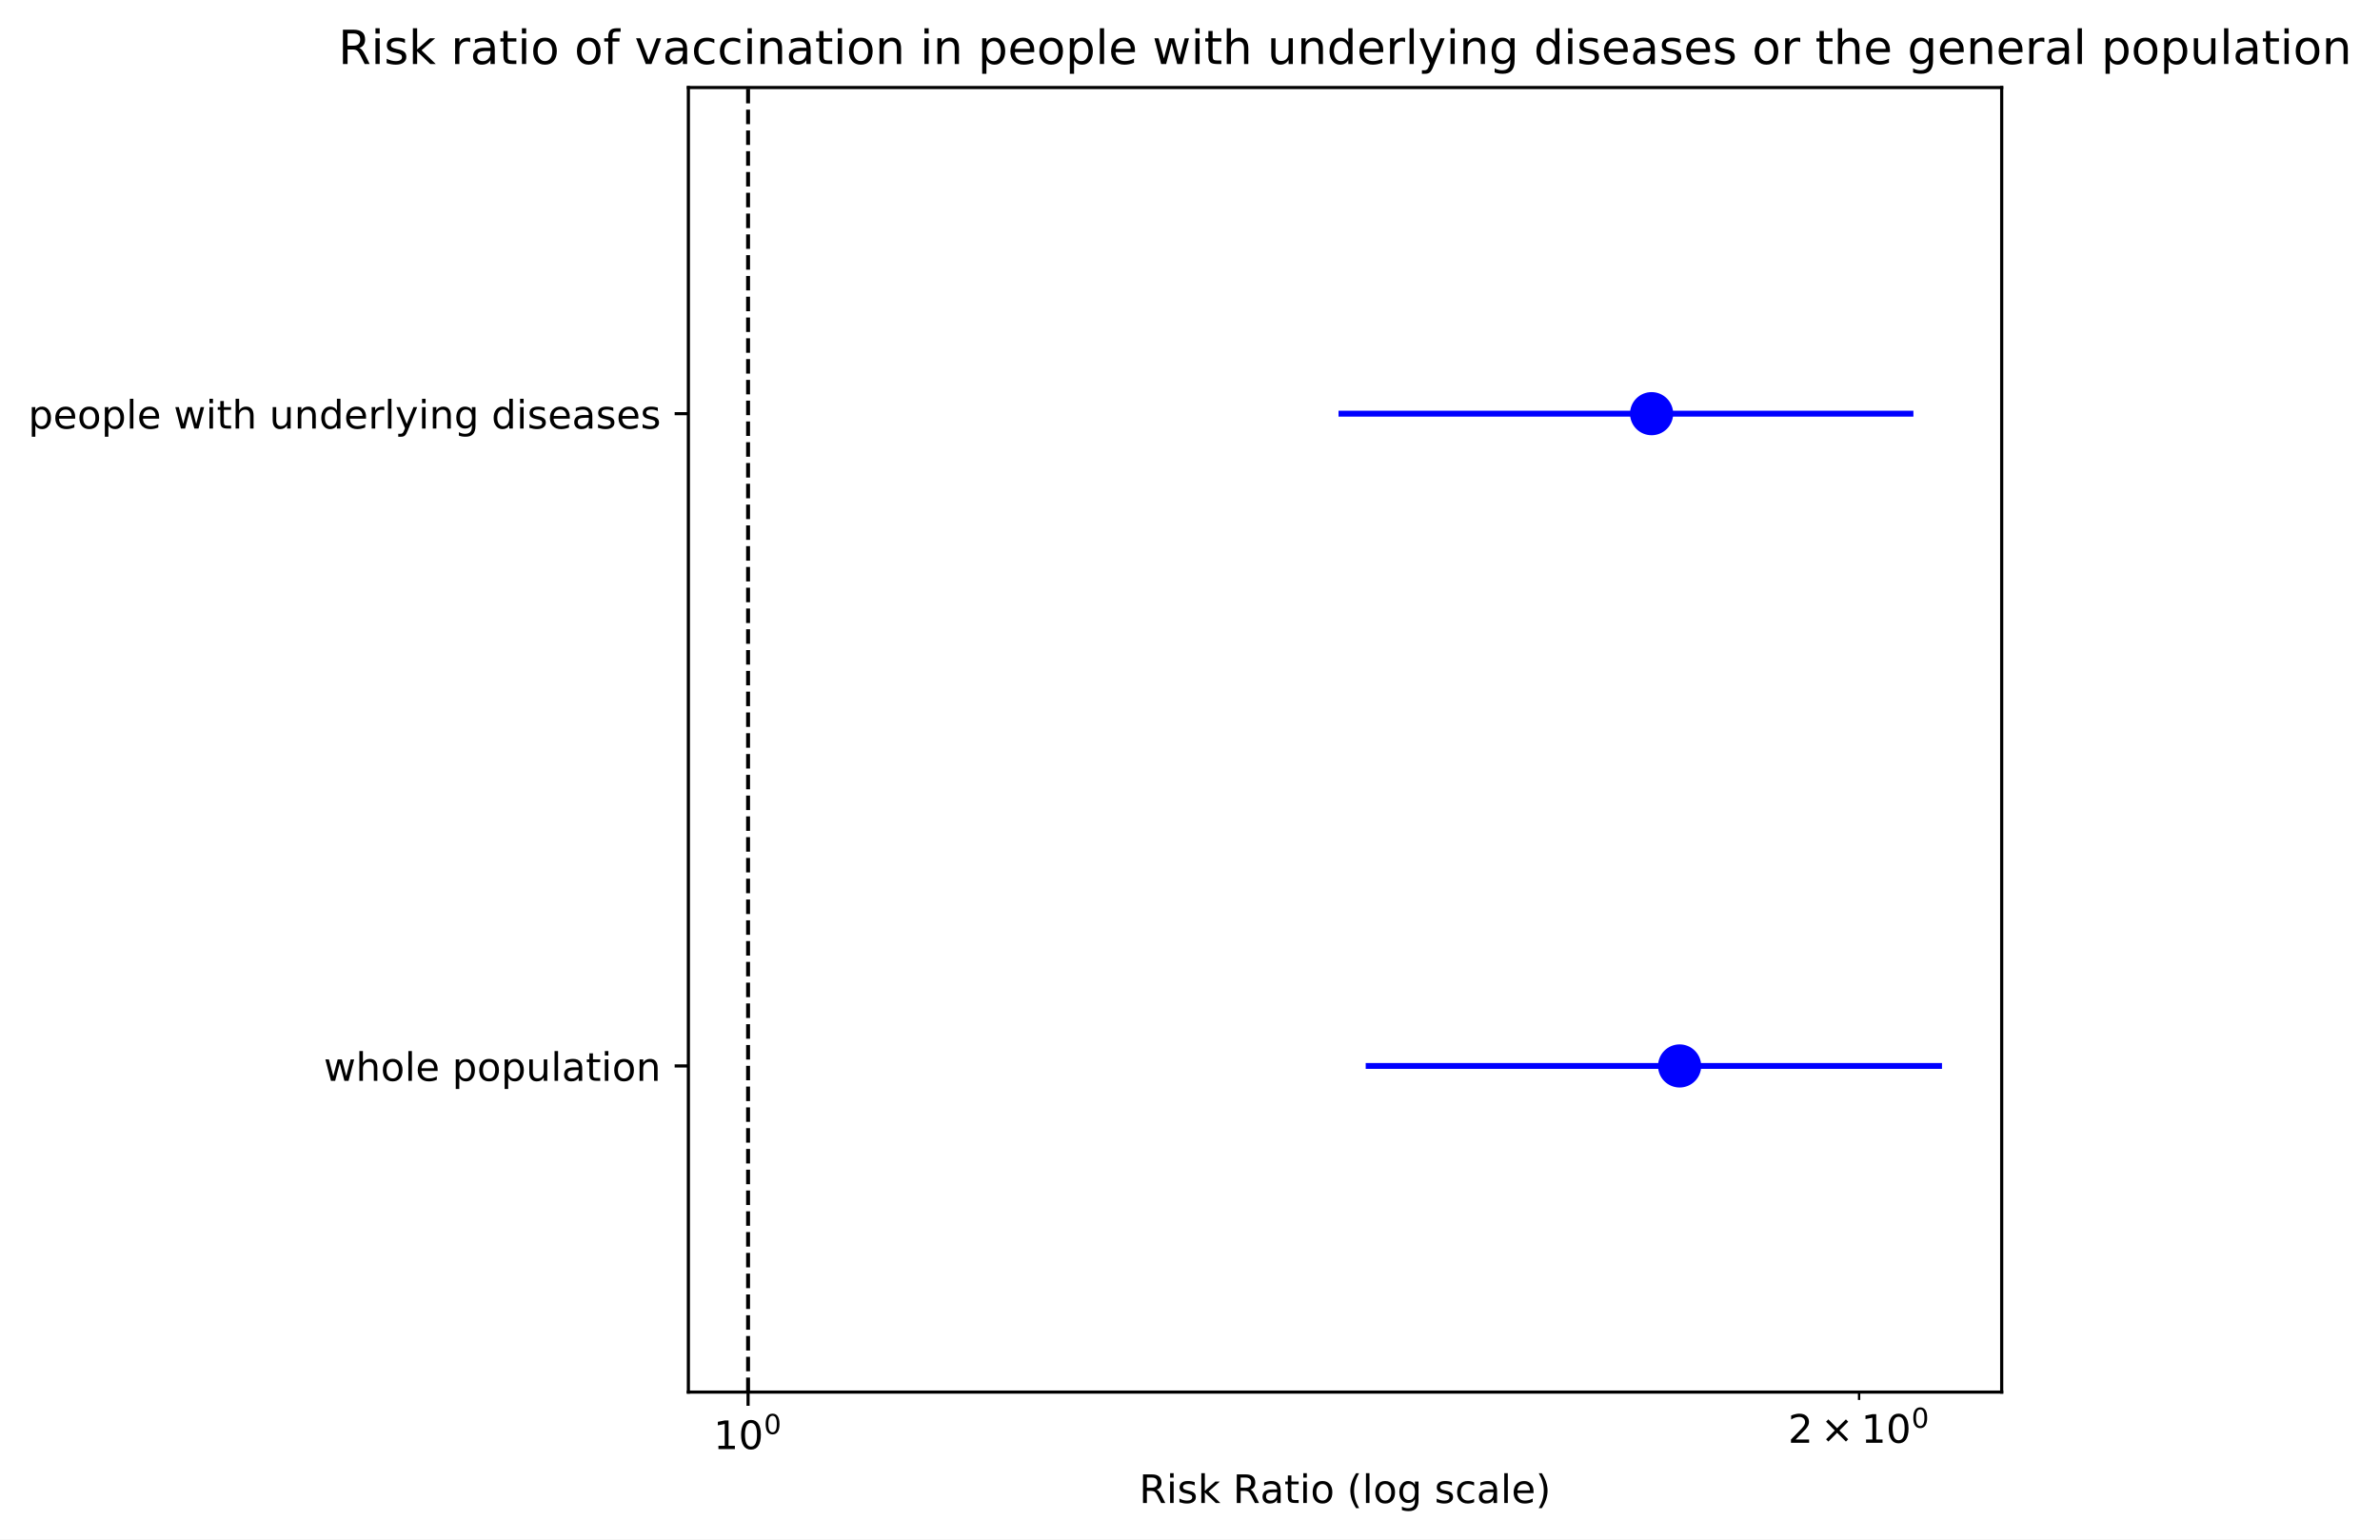
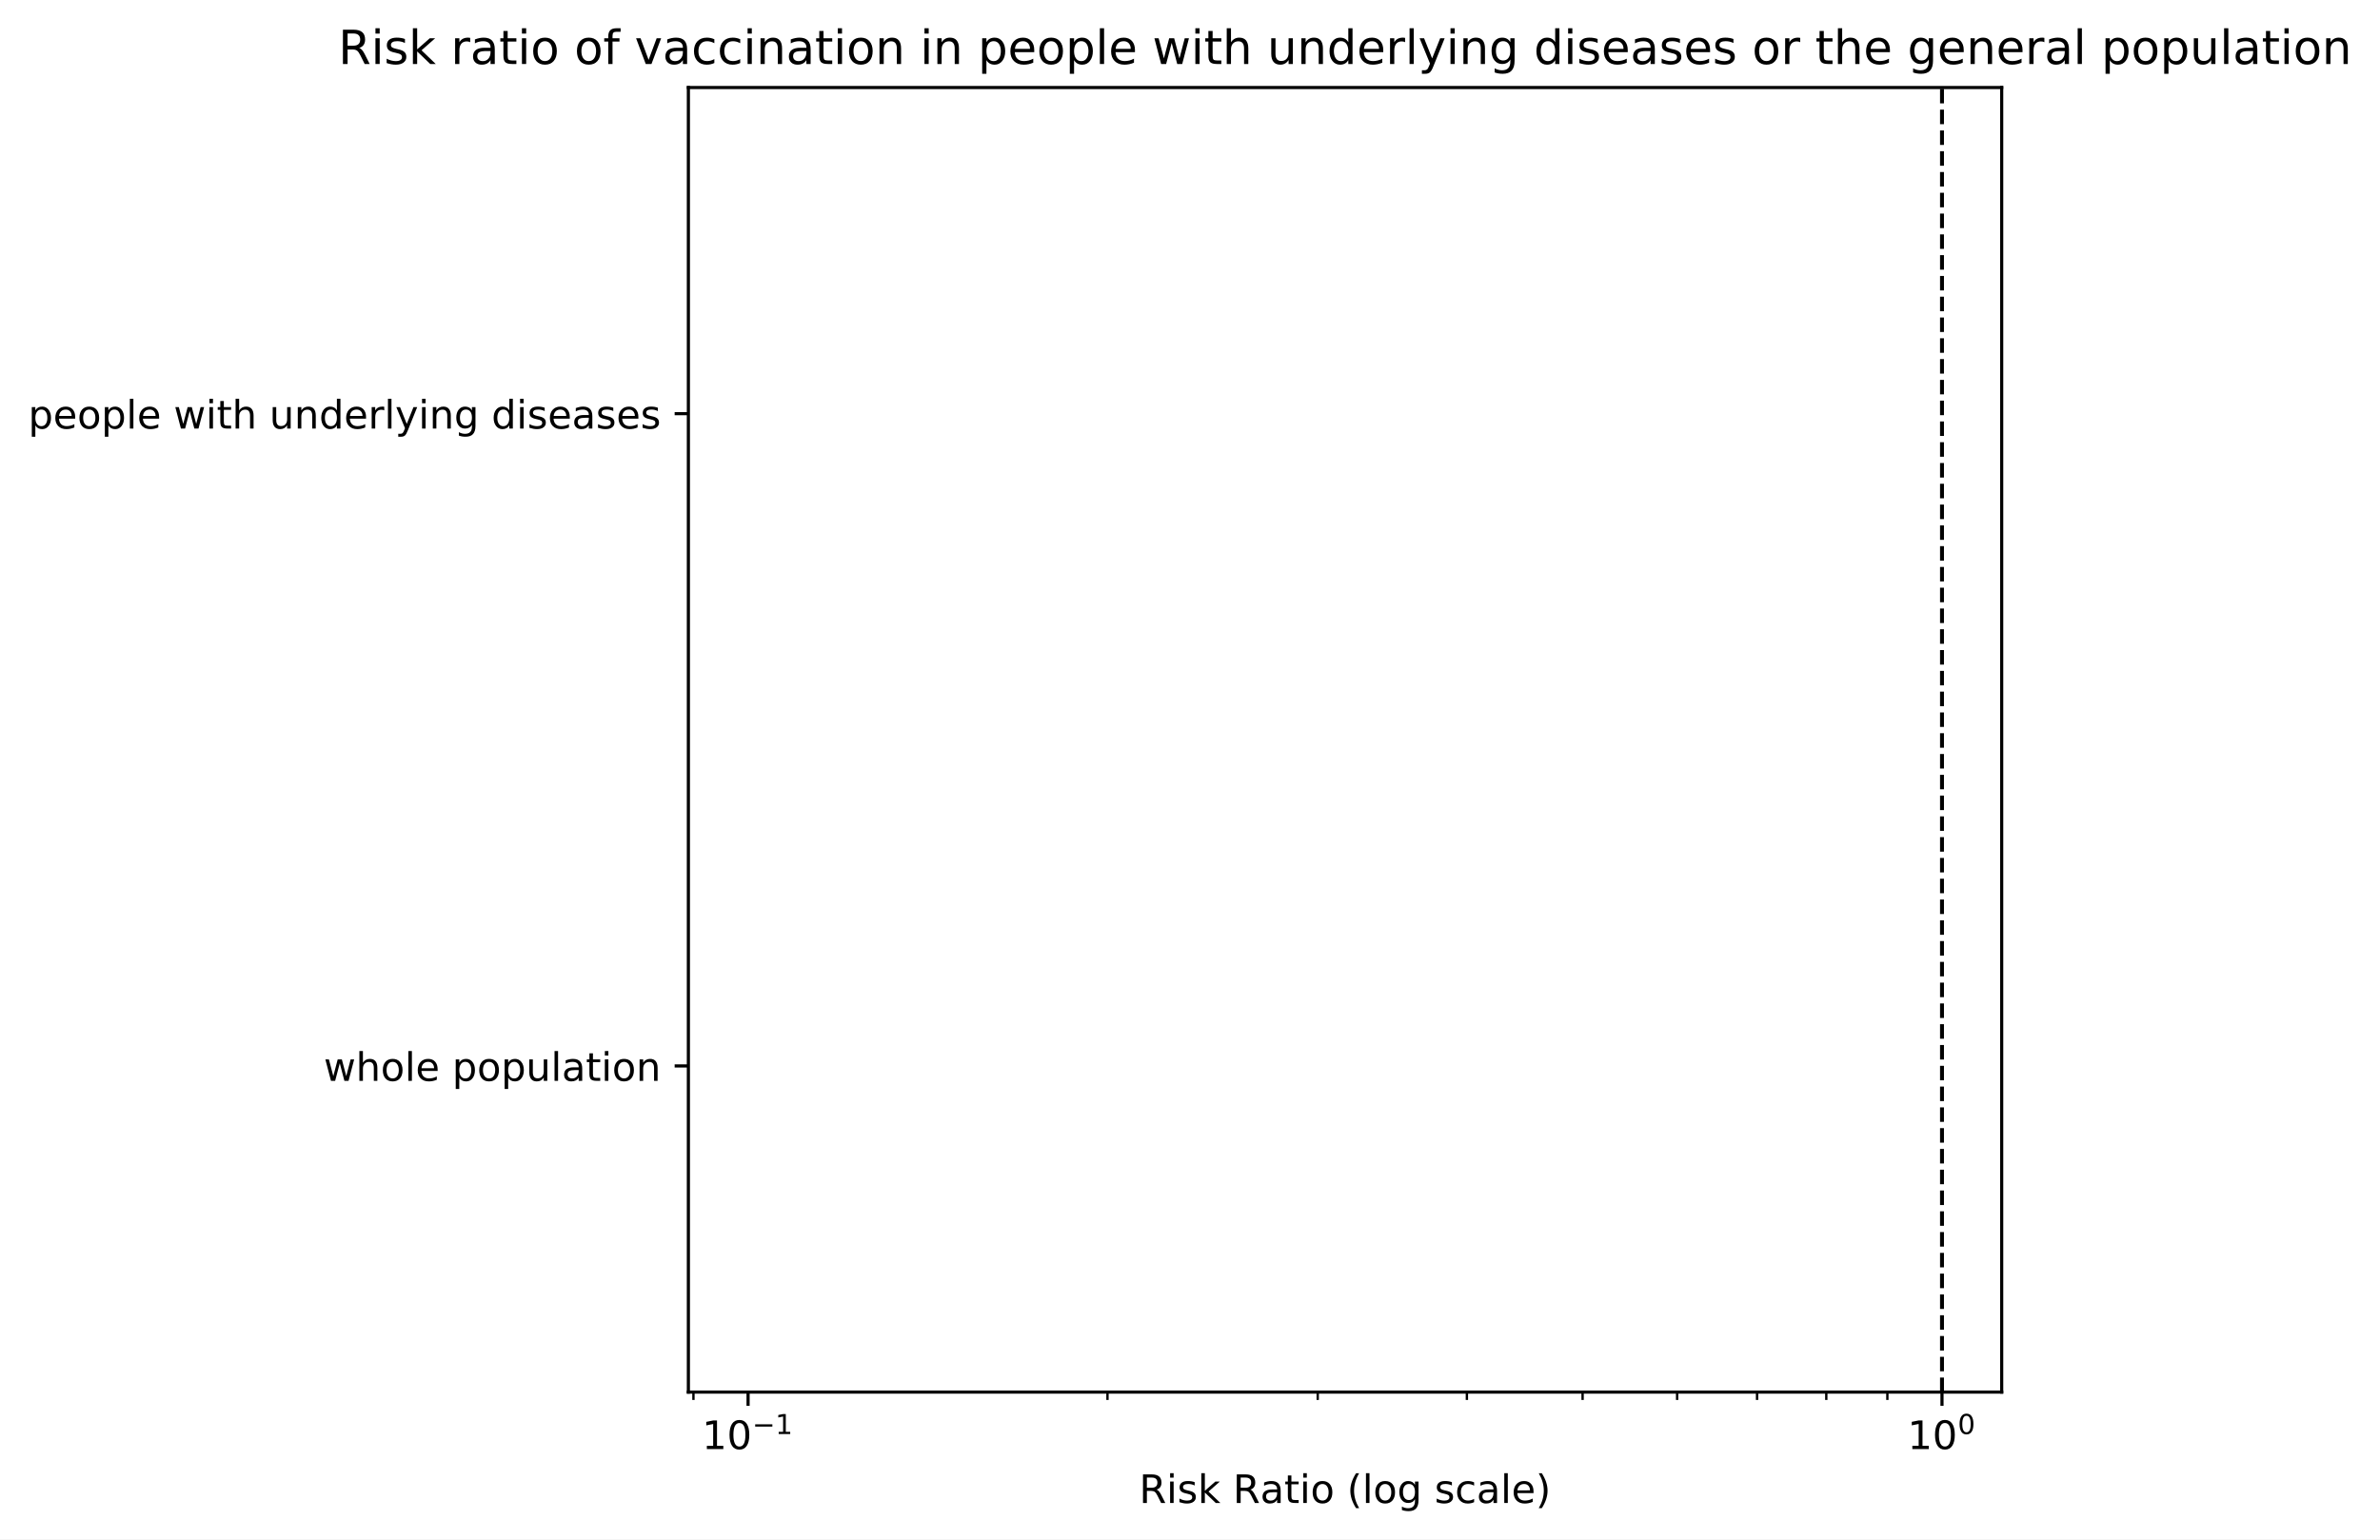
<svg xmlns="http://www.w3.org/2000/svg" xmlns:xlink="http://www.w3.org/1999/xlink" height="392.514pt" version="1.1" viewBox="0 0 606.726 392.514" width="606.726pt">
  <defs>
    <style type="text/css">
*{stroke-linecap:butt;stroke-linejoin:round;}
  </style>
  </defs>
  <g id="figure_1">
    <g id="patch_1">
      <path d="M 0 392.514  L 606.726 392.514  L 606.726 0  L 0 0  z " style="fill:#ffffff;" />
    </g>
    <g id="axes_1">
      <g id="patch_2">
        <path d="M 175.486 354.958  L 510.286 354.958  L 510.286 22.318  L 175.486 22.318  z " style="fill:#ffffff;" />
      </g>
      <g id="matplotlib.axis_1">
        <g id="xtick_1">
          <g id="line2d_1">
            <defs>
-               <path d="M 0 0  L 0 3.5  " id="m16ca000a79" style="stroke:#000000;stroke-width:0.8;" />
-             </defs>
-             <g>
-               <use style="stroke:#000000;stroke-width:0.8;" x="190.704" xlink:href="#m16ca000a79" y="354.958" />
+               <path d="M 0 0  L 0 3.5  " id="m6c1271a975" style="stroke:#000000;stroke-width:0.8;" />
+             </defs>
+             <g>
+               <use style="stroke:#000000;stroke-width:0.8;" x="190.704" xlink:href="#m6c1271a975" y="354.958" />
            </g>
          </g>
          <g id="text_1">
            <defs>
              <path d="M 12.406 8.297  L 28.516 8.297  L 28.516 63.922  L 10.984 60.406  L 10.984 69.391  L 28.422 72.906  L 38.281 72.906  L 38.281 8.297  L 54.391 8.297  L 54.391 0  L 12.406 0  z " id="DejaVuSans-49" />
              <path d="M 31.781 66.406  Q 24.172 66.406 20.328 58.906  Q 16.5 51.422 16.5 36.375  Q 16.5 21.391 20.328 13.891  Q 24.172 6.391 31.781 6.391  Q 39.453 6.391 43.281 13.891  Q 47.125 21.391 47.125 36.375  Q 47.125 51.422 43.281 58.906  Q 39.453 66.406 31.781 66.406  z M 31.781 74.219  Q 44.047 74.219 50.516 64.516  Q 56.984 54.828 56.984 36.375  Q 56.984 17.969 50.516 8.266  Q 44.047 -1.422 31.781 -1.422  Q 19.531 -1.422 13.062 8.266  Q 6.594 17.969 6.594 36.375  Q 6.594 54.828 13.062 64.516  Q 19.531 74.219 31.781 74.219  z " id="DejaVuSans-48" />
-             </defs>
-             <g transform="translate(181.9041 369.5566)scale(0.1 -0.1)">
+               <path d="M 10.594 35.5  L 73.188 35.5  L 73.188 27.203  L 10.594 27.203  z " id="DejaVuSans-8722" />
+             </defs>
+             <g transform="translate(178.9541 369.5566)scale(0.1 -0.1)">
+               <use transform="translate(0 0.684375)" xlink:href="#DejaVuSans-49" />
+               <use transform="translate(63.62305 0.684375)" xlink:href="#DejaVuSans-48" />
+               <use transform="translate(128.2031 38.96563)scale(0.7)" xlink:href="#DejaVuSans-8722" />
+               <use transform="translate(186.8555 38.96563)scale(0.7)" xlink:href="#DejaVuSans-49" />
+             </g>
+           </g>
+         </g>
+         <g id="xtick_2">
+           <g id="line2d_2">
+             <g>
+               <use style="stroke:#000000;stroke-width:0.8;" x="495.068" xlink:href="#m6c1271a975" y="354.958" />
+             </g>
+           </g>
+           <g id="text_2">
+             <g transform="translate(486.2678 369.5566)scale(0.1 -0.1)">
              <use transform="translate(0 0.765625)" xlink:href="#DejaVuSans-49" />
              <use transform="translate(63.62305 0.765625)" xlink:href="#DejaVuSans-48" />
              <use transform="translate(128.2031 39.04688)scale(0.7)" xlink:href="#DejaVuSans-48" />
            </g>
          </g>
        </g>
-         <g id="xtick_2">
-           <g id="line2d_2">
-             <defs>
-               <path d="M 0 0  L 0 2  " id="m74581c896c" style="stroke:#000000;stroke-width:0.6;" />
-             </defs>
-             <g>
-               <use style="stroke:#000000;stroke-width:0.6;" x="473.932" xlink:href="#m74581c896c" y="354.958" />
-             </g>
-           </g>
-           <g id="text_2">
-             <defs>
-               <path d="M 19.188 8.297  L 53.609 8.297  L 53.609 0  L 7.328 0  L 7.328 8.297  Q 12.938 14.109 22.625 23.891  Q 32.328 33.688 34.812 36.531  Q 39.547 41.844 41.422 45.531  Q 43.312 49.219 43.312 52.781  Q 43.312 58.594 39.234 62.25  Q 35.156 65.922 28.609 65.922  Q 23.969 65.922 18.812 64.312  Q 13.672 62.703 7.812 59.422  L 7.812 69.391  Q 13.766 71.781 18.938 73  Q 24.125 74.219 28.422 74.219  Q 39.75 74.219 46.484 68.547  Q 53.219 62.891 53.219 53.422  Q 53.219 48.922 51.531 44.891  Q 49.859 40.875 45.406 35.406  Q 44.188 33.984 37.641 27.219  Q 31.109 20.453 19.188 8.297  z " id="DejaVuSans-50" />
-               <path d="M 70.125 53.719  L 47.797 31.297  L 70.125 8.984  L 64.312 3.078  L 41.891 25.484  L 19.484 3.078  L 13.719 8.984  L 35.984 31.297  L 13.719 53.719  L 19.484 59.625  L 41.891 37.203  L 64.312 59.625  z " id="DejaVuSans-215" />
-             </defs>
-             <g transform="translate(455.8322 367.9566)scale(0.1 -0.1)">
-               <use transform="translate(0 0.765625)" xlink:href="#DejaVuSans-50" />
-               <use transform="translate(83.10547 0.765625)" xlink:href="#DejaVuSans-215" />
-               <use transform="translate(186.377 0.765625)" xlink:href="#DejaVuSans-49" />
-               <use transform="translate(250 0.765625)" xlink:href="#DejaVuSans-48" />
-               <use transform="translate(314.5801 39.04688)scale(0.7)" xlink:href="#DejaVuSans-48" />
+         <g id="xtick_3">
+           <g id="line2d_3">
+             <defs>
+               <path d="M 0 0  L 0 2  " id="m2f46359b3f" style="stroke:#000000;stroke-width:0.6;" />
+             </defs>
+             <g>
+               <use style="stroke:#000000;stroke-width:0.6;" x="176.777" xlink:href="#m2f46359b3f" y="354.958" />
+             </g>
+           </g>
+         </g>
+         <g id="xtick_4">
+           <g id="line2d_4">
+             <g>
+               <use style="stroke:#000000;stroke-width:0.6;" x="282.327" xlink:href="#m2f46359b3f" y="354.958" />
+             </g>
+           </g>
+         </g>
+         <g id="xtick_5">
+           <g id="line2d_5">
+             <g>
+               <use style="stroke:#000000;stroke-width:0.6;" x="335.922" xlink:href="#m2f46359b3f" y="354.958" />
+             </g>
+           </g>
+         </g>
+         <g id="xtick_6">
+           <g id="line2d_6">
+             <g>
+               <use style="stroke:#000000;stroke-width:0.6;" x="373.949" xlink:href="#m2f46359b3f" y="354.958" />
+             </g>
+           </g>
+         </g>
+         <g id="xtick_7">
+           <g id="line2d_7">
+             <g>
+               <use style="stroke:#000000;stroke-width:0.6;" x="403.445" xlink:href="#m2f46359b3f" y="354.958" />
+             </g>
+           </g>
+         </g>
+         <g id="xtick_8">
+           <g id="line2d_8">
+             <g>
+               <use style="stroke:#000000;stroke-width:0.6;" x="427.545" xlink:href="#m2f46359b3f" y="354.958" />
+             </g>
+           </g>
+         </g>
+         <g id="xtick_9">
+           <g id="line2d_9">
+             <g>
+               <use style="stroke:#000000;stroke-width:0.6;" x="447.921" xlink:href="#m2f46359b3f" y="354.958" />
+             </g>
+           </g>
+         </g>
+         <g id="xtick_10">
+           <g id="line2d_10">
+             <g>
+               <use style="stroke:#000000;stroke-width:0.6;" x="465.572" xlink:href="#m2f46359b3f" y="354.958" />
+             </g>
+           </g>
+         </g>
+         <g id="xtick_11">
+           <g id="line2d_11">
+             <g>
+               <use style="stroke:#000000;stroke-width:0.6;" x="481.141" xlink:href="#m2f46359b3f" y="354.958" />
            </g>
          </g>
        </g>
        <g id="text_3">
          <defs>
            <path d="M 44.391 34.188  Q 47.562 33.109 50.562 29.594  Q 53.562 26.078 56.594 19.922  L 66.609 0  L 56 0  L 46.688 18.703  Q 43.062 26.031 39.672 28.422  Q 36.281 30.812 30.422 30.812  L 19.672 30.812  L 19.672 0  L 9.812 0  L 9.812 72.906  L 32.078 72.906  Q 44.578 72.906 50.734 67.672  Q 56.891 62.453 56.891 51.906  Q 56.891 45.016 53.688 40.469  Q 50.484 35.938 44.391 34.188  z M 19.672 64.797  L 19.672 38.922  L 32.078 38.922  Q 39.203 38.922 42.844 42.219  Q 46.484 45.516 46.484 51.906  Q 46.484 58.297 42.844 61.547  Q 39.203 64.797 32.078 64.797  z " id="DejaVuSans-82" />
            <path d="M 9.422 54.688  L 18.406 54.688  L 18.406 0  L 9.422 0  z M 9.422 75.984  L 18.406 75.984  L 18.406 64.594  L 9.422 64.594  z " id="DejaVuSans-105" />
            <path d="M 44.281 53.078  L 44.281 44.578  Q 40.484 46.531 36.375 47.5  Q 32.281 48.484 27.875 48.484  Q 21.188 48.484 17.844 46.438  Q 14.5 44.391 14.5 40.281  Q 14.5 37.156 16.891 35.375  Q 19.281 33.594 26.516 31.984  L 29.594 31.297  Q 39.156 29.25 43.188 25.516  Q 47.219 21.781 47.219 15.094  Q 47.219 7.469 41.188 3.016  Q 35.156 -1.422 24.609 -1.422  Q 20.219 -1.422 15.453 -0.562  Q 10.688 0.297 5.422 2  L 5.422 11.281  Q 10.406 8.688 15.234 7.391  Q 20.062 6.109 24.812 6.109  Q 31.156 6.109 34.562 8.281  Q 37.984 10.453 37.984 14.406  Q 37.984 18.062 35.516 20.016  Q 33.062 21.969 24.703 23.781  L 21.578 24.516  Q 13.234 26.266 9.516 29.906  Q 5.812 33.547 5.812 39.891  Q 5.812 47.609 11.281 51.797  Q 16.75 56 26.812 56  Q 31.781 56 36.172 55.266  Q 40.578 54.547 44.281 53.078  z " id="DejaVuSans-115" />
            <path d="M 9.078 75.984  L 18.109 75.984  L 18.109 31.109  L 44.922 54.688  L 56.391 54.688  L 27.391 29.109  L 57.625 0  L 45.906 0  L 18.109 26.703  L 18.109 0  L 9.078 0  z " id="DejaVuSans-107" />
            <path id="DejaVuSans-32" />
            <path d="M 34.281 27.484  Q 23.391 27.484 19.188 25  Q 14.984 22.516 14.984 16.5  Q 14.984 11.719 18.141 8.906  Q 21.297 6.109 26.703 6.109  Q 34.188 6.109 38.703 11.406  Q 43.219 16.703 43.219 25.484  L 43.219 27.484  z M 52.203 31.203  L 52.203 0  L 43.219 0  L 43.219 8.297  Q 40.141 3.328 35.547 0.953  Q 30.953 -1.422 24.312 -1.422  Q 15.922 -1.422 10.953 3.297  Q 6 8.016 6 15.922  Q 6 25.141 12.172 29.828  Q 18.359 34.516 30.609 34.516  L 43.219 34.516  L 43.219 35.406  Q 43.219 41.609 39.141 45  Q 35.062 48.391 27.688 48.391  Q 23 48.391 18.547 47.266  Q 14.109 46.141 10.016 43.891  L 10.016 52.203  Q 14.938 54.109 19.578 55.047  Q 24.219 56 28.609 56  Q 40.484 56 46.344 49.844  Q 52.203 43.703 52.203 31.203  z " id="DejaVuSans-97" />
            <path d="M 18.312 70.219  L 18.312 54.688  L 36.812 54.688  L 36.812 47.703  L 18.312 47.703  L 18.312 18.016  Q 18.312 11.328 20.141 9.422  Q 21.969 7.516 27.594 7.516  L 36.812 7.516  L 36.812 0  L 27.594 0  Q 17.188 0 13.234 3.875  Q 9.281 7.766 9.281 18.016  L 9.281 47.703  L 2.688 47.703  L 2.688 54.688  L 9.281 54.688  L 9.281 70.219  z " id="DejaVuSans-116" />
            <path d="M 30.609 48.391  Q 23.391 48.391 19.188 42.75  Q 14.984 37.109 14.984 27.297  Q 14.984 17.484 19.156 11.844  Q 23.344 6.203 30.609 6.203  Q 37.797 6.203 41.984 11.859  Q 46.188 17.531 46.188 27.297  Q 46.188 37.016 41.984 42.703  Q 37.797 48.391 30.609 48.391  z M 30.609 56  Q 42.328 56 49.016 48.375  Q 55.719 40.766 55.719 27.297  Q 55.719 13.875 49.016 6.219  Q 42.328 -1.422 30.609 -1.422  Q 18.844 -1.422 12.172 6.219  Q 5.516 13.875 5.516 27.297  Q 5.516 40.766 12.172 48.375  Q 18.844 56 30.609 56  z " id="DejaVuSans-111" />
            <path d="M 31 75.875  Q 24.469 64.656 21.281 53.656  Q 18.109 42.672 18.109 31.391  Q 18.109 20.125 21.312 9.062  Q 24.516 -2 31 -13.188  L 23.188 -13.188  Q 15.875 -1.703 12.234 9.375  Q 8.594 20.453 8.594 31.391  Q 8.594 42.281 12.203 53.312  Q 15.828 64.359 23.188 75.875  z " id="DejaVuSans-40" />
            <path d="M 9.422 75.984  L 18.406 75.984  L 18.406 0  L 9.422 0  z " id="DejaVuSans-108" />
            <path d="M 45.406 27.984  Q 45.406 37.75 41.375 43.109  Q 37.359 48.484 30.078 48.484  Q 22.859 48.484 18.828 43.109  Q 14.797 37.75 14.797 27.984  Q 14.797 18.266 18.828 12.891  Q 22.859 7.516 30.078 7.516  Q 37.359 7.516 41.375 12.891  Q 45.406 18.266 45.406 27.984  z M 54.391 6.781  Q 54.391 -7.172 48.188 -13.984  Q 42 -20.797 29.203 -20.797  Q 24.469 -20.797 20.266 -20.094  Q 16.062 -19.391 12.109 -17.922  L 12.109 -9.188  Q 16.062 -11.328 19.922 -12.344  Q 23.781 -13.375 27.781 -13.375  Q 36.625 -13.375 41.016 -8.766  Q 45.406 -4.156 45.406 5.172  L 45.406 9.625  Q 42.625 4.781 38.281 2.391  Q 33.938 0 27.875 0  Q 17.828 0 11.672 7.656  Q 5.516 15.328 5.516 27.984  Q 5.516 40.672 11.672 48.328  Q 17.828 56 27.875 56  Q 33.938 56 38.281 53.609  Q 42.625 51.219 45.406 46.391  L 45.406 54.688  L 54.391 54.688  z " id="DejaVuSans-103" />
            <path d="M 48.781 52.594  L 48.781 44.188  Q 44.969 46.297 41.141 47.344  Q 37.312 48.391 33.406 48.391  Q 24.656 48.391 19.812 42.844  Q 14.984 37.312 14.984 27.297  Q 14.984 17.281 19.812 11.734  Q 24.656 6.203 33.406 6.203  Q 37.312 6.203 41.141 7.25  Q 44.969 8.297 48.781 10.406  L 48.781 2.094  Q 45.016 0.344 40.984 -0.531  Q 36.969 -1.422 32.422 -1.422  Q 20.062 -1.422 12.781 6.344  Q 5.516 14.109 5.516 27.297  Q 5.516 40.672 12.859 48.328  Q 20.219 56 33.016 56  Q 37.156 56 41.109 55.141  Q 45.062 54.297 48.781 52.594  z " id="DejaVuSans-99" />
            <path d="M 56.203 29.594  L 56.203 25.203  L 14.891 25.203  Q 15.484 15.922 20.484 11.062  Q 25.484 6.203 34.422 6.203  Q 39.594 6.203 44.453 7.469  Q 49.312 8.734 54.109 11.281  L 54.109 2.781  Q 49.266 0.734 44.188 -0.344  Q 39.109 -1.422 33.891 -1.422  Q 20.797 -1.422 13.156 6.188  Q 5.516 13.812 5.516 26.812  Q 5.516 40.234 12.766 48.109  Q 20.016 56 32.328 56  Q 43.359 56 49.781 48.891  Q 56.203 41.797 56.203 29.594  z M 47.219 32.234  Q 47.125 39.594 43.094 43.984  Q 39.062 48.391 32.422 48.391  Q 24.906 48.391 20.391 44.141  Q 15.875 39.891 15.188 32.172  z " id="DejaVuSans-101" />
            <path d="M 8.016 75.875  L 15.828 75.875  Q 23.141 64.359 26.781 53.312  Q 30.422 42.281 30.422 31.391  Q 30.422 20.453 26.781 9.375  Q 23.141 -1.703 15.828 -13.188  L 8.016 -13.188  Q 14.5 -2 17.703 9.062  Q 20.906 20.125 20.906 31.391  Q 20.906 42.672 17.703 53.656  Q 14.5 64.656 8.016 75.875  z " id="DejaVuSans-41" />
          </defs>
          <g transform="translate(290.4023 383.2347)scale(0.1 -0.1)">
            <use xlink:href="#DejaVuSans-82" />
            <use x="69.482" xlink:href="#DejaVuSans-105" />
            <use x="97.266" xlink:href="#DejaVuSans-115" />
            <use x="149.365" xlink:href="#DejaVuSans-107" />
            <use x="207.275" xlink:href="#DejaVuSans-32" />
            <use x="239.062" xlink:href="#DejaVuSans-82" />
            <use x="308.514" xlink:href="#DejaVuSans-97" />
            <use x="369.793" xlink:href="#DejaVuSans-116" />
            <use x="409.002" xlink:href="#DejaVuSans-105" />
            <use x="436.785" xlink:href="#DejaVuSans-111" />
            <use x="497.967" xlink:href="#DejaVuSans-32" />
            <use x="529.754" xlink:href="#DejaVuSans-40" />
            <use x="568.768" xlink:href="#DejaVuSans-108" />
            <use x="596.551" xlink:href="#DejaVuSans-111" />
            <use x="657.732" xlink:href="#DejaVuSans-103" />
            <use x="721.209" xlink:href="#DejaVuSans-32" />
            <use x="752.996" xlink:href="#DejaVuSans-115" />
            <use x="805.096" xlink:href="#DejaVuSans-99" />
            <use x="860.076" xlink:href="#DejaVuSans-97" />
            <use x="921.355" xlink:href="#DejaVuSans-108" />
            <use x="949.139" xlink:href="#DejaVuSans-101" />
            <use x="1010.662" xlink:href="#DejaVuSans-41" />
          </g>
        </g>
      </g>
      <g id="matplotlib.axis_2">
        <g id="ytick_1">
-           <g id="line2d_3">
-             <defs>
-               <path d="M 0 0  L -3.5 0  " id="m0a780e21c1" style="stroke:#000000;stroke-width:0.8;" />
-             </defs>
-             <g>
-               <use style="stroke:#000000;stroke-width:0.8;" x="175.486" xlink:href="#m0a780e21c1" y="271.798" />
+           <g id="line2d_12">
+             <defs>
+               <path d="M 0 0  L -3.5 0  " id="m7d65d2a18b" style="stroke:#000000;stroke-width:0.8;" />
+             </defs>
+             <g>
+               <use style="stroke:#000000;stroke-width:0.8;" x="175.486" xlink:href="#m7d65d2a18b" y="271.798" />
            </g>
          </g>
          <g id="text_4">
            <defs>
              <path d="M 4.203 54.688  L 13.188 54.688  L 24.422 12.016  L 35.594 54.688  L 46.188 54.688  L 57.422 12.016  L 68.609 54.688  L 77.594 54.688  L 63.281 0  L 52.688 0  L 40.922 44.828  L 29.109 0  L 18.5 0  z " id="DejaVuSans-119" />
              <path d="M 54.891 33.016  L 54.891 0  L 45.906 0  L 45.906 32.719  Q 45.906 40.484 42.875 44.328  Q 39.844 48.188 33.797 48.188  Q 26.516 48.188 22.312 43.547  Q 18.109 38.922 18.109 30.906  L 18.109 0  L 9.078 0  L 9.078 75.984  L 18.109 75.984  L 18.109 46.188  Q 21.344 51.125 25.703 53.562  Q 30.078 56 35.797 56  Q 45.219 56 50.047 50.172  Q 54.891 44.344 54.891 33.016  z " id="DejaVuSans-104" />
              <path d="M 18.109 8.203  L 18.109 -20.797  L 9.078 -20.797  L 9.078 54.688  L 18.109 54.688  L 18.109 46.391  Q 20.953 51.266 25.266 53.625  Q 29.594 56 35.594 56  Q 45.562 56 51.781 48.094  Q 58.016 40.188 58.016 27.297  Q 58.016 14.406 51.781 6.484  Q 45.562 -1.422 35.594 -1.422  Q 29.594 -1.422 25.266 0.953  Q 20.953 3.328 18.109 8.203  z M 48.688 27.297  Q 48.688 37.203 44.609 42.844  Q 40.531 48.484 33.406 48.484  Q 26.266 48.484 22.188 42.844  Q 18.109 37.203 18.109 27.297  Q 18.109 17.391 22.188 11.75  Q 26.266 6.109 33.406 6.109  Q 40.531 6.109 44.609 11.75  Q 48.688 17.391 48.688 27.297  z " id="DejaVuSans-112" />
              <path d="M 8.5 21.578  L 8.5 54.688  L 17.484 54.688  L 17.484 21.922  Q 17.484 14.156 20.5 10.266  Q 23.531 6.391 29.594 6.391  Q 36.859 6.391 41.078 11.031  Q 45.312 15.672 45.312 23.688  L 45.312 54.688  L 54.297 54.688  L 54.297 0  L 45.312 0  L 45.312 8.406  Q 42.047 3.422 37.719 1  Q 33.406 -1.422 27.688 -1.422  Q 18.266 -1.422 13.375 4.438  Q 8.5 10.297 8.5 21.578  z M 31.109 56  z " id="DejaVuSans-117" />
              <path d="M 54.891 33.016  L 54.891 0  L 45.906 0  L 45.906 32.719  Q 45.906 40.484 42.875 44.328  Q 39.844 48.188 33.797 48.188  Q 26.516 48.188 22.312 43.547  Q 18.109 38.922 18.109 30.906  L 18.109 0  L 9.078 0  L 9.078 54.688  L 18.109 54.688  L 18.109 46.188  Q 21.344 51.125 25.703 53.562  Q 30.078 56 35.797 56  Q 45.219 56 50.047 50.172  Q 54.891 44.344 54.891 33.016  z " id="DejaVuSans-110" />
            </defs>
            <g transform="translate(82.52813 275.5973)scale(0.1 -0.1)">
              <use xlink:href="#DejaVuSans-119" />
              <use x="81.787" xlink:href="#DejaVuSans-104" />
              <use x="145.166" xlink:href="#DejaVuSans-111" />
              <use x="206.348" xlink:href="#DejaVuSans-108" />
              <use x="234.131" xlink:href="#DejaVuSans-101" />
              <use x="295.654" xlink:href="#DejaVuSans-32" />
              <use x="327.441" xlink:href="#DejaVuSans-112" />
              <use x="390.918" xlink:href="#DejaVuSans-111" />
              <use x="452.1" xlink:href="#DejaVuSans-112" />
              <use x="515.576" xlink:href="#DejaVuSans-117" />
              <use x="578.955" xlink:href="#DejaVuSans-108" />
              <use x="606.738" xlink:href="#DejaVuSans-97" />
              <use x="668.018" xlink:href="#DejaVuSans-116" />
              <use x="707.227" xlink:href="#DejaVuSans-105" />
              <use x="735.01" xlink:href="#DejaVuSans-111" />
              <use x="796.191" xlink:href="#DejaVuSans-110" />
            </g>
          </g>
        </g>
        <g id="ytick_2">
-           <g id="line2d_4">
-             <g>
-               <use style="stroke:#000000;stroke-width:0.8;" x="175.486" xlink:href="#m0a780e21c1" y="105.478" />
+           <g id="line2d_13">
+             <g>
+               <use style="stroke:#000000;stroke-width:0.8;" x="175.486" xlink:href="#m7d65d2a18b" y="105.478" />
            </g>
          </g>
          <g id="text_5">
            <defs>
              <path d="M 45.406 46.391  L 45.406 75.984  L 54.391 75.984  L 54.391 0  L 45.406 0  L 45.406 8.203  Q 42.578 3.328 38.25 0.953  Q 33.938 -1.422 27.875 -1.422  Q 17.969 -1.422 11.734 6.484  Q 5.516 14.406 5.516 27.297  Q 5.516 40.188 11.734 48.094  Q 17.969 56 27.875 56  Q 33.938 56 38.25 53.625  Q 42.578 51.266 45.406 46.391  z M 14.797 27.297  Q 14.797 17.391 18.875 11.75  Q 22.953 6.109 30.078 6.109  Q 37.203 6.109 41.297 11.75  Q 45.406 17.391 45.406 27.297  Q 45.406 37.203 41.297 42.844  Q 37.203 48.484 30.078 48.484  Q 22.953 48.484 18.875 42.844  Q 14.797 37.203 14.797 27.297  z " id="DejaVuSans-100" />
              <path d="M 41.109 46.297  Q 39.594 47.172 37.812 47.578  Q 36.031 48 33.891 48  Q 26.266 48 22.188 43.047  Q 18.109 38.094 18.109 28.812  L 18.109 0  L 9.078 0  L 9.078 54.688  L 18.109 54.688  L 18.109 46.188  Q 20.953 51.172 25.484 53.578  Q 30.031 56 36.531 56  Q 37.453 56 38.578 55.875  Q 39.703 55.766 41.062 55.516  z " id="DejaVuSans-114" />
              <path d="M 32.172 -5.078  Q 28.375 -14.844 24.75 -17.812  Q 21.141 -20.797 15.094 -20.797  L 7.906 -20.797  L 7.906 -13.281  L 13.188 -13.281  Q 16.891 -13.281 18.938 -11.516  Q 21 -9.766 23.484 -3.219  L 25.094 0.875  L 2.984 54.688  L 12.5 54.688  L 29.594 11.922  L 46.688 54.688  L 56.203 54.688  z " id="DejaVuSans-121" />
            </defs>
            <g transform="translate(7.2 109.2773)scale(0.1 -0.1)">
              <use xlink:href="#DejaVuSans-112" />
              <use x="63.477" xlink:href="#DejaVuSans-101" />
              <use x="125" xlink:href="#DejaVuSans-111" />
              <use x="186.182" xlink:href="#DejaVuSans-112" />
              <use x="249.658" xlink:href="#DejaVuSans-108" />
              <use x="277.441" xlink:href="#DejaVuSans-101" />
              <use x="338.965" xlink:href="#DejaVuSans-32" />
              <use x="370.752" xlink:href="#DejaVuSans-119" />
              <use x="452.539" xlink:href="#DejaVuSans-105" />
              <use x="480.322" xlink:href="#DejaVuSans-116" />
              <use x="519.531" xlink:href="#DejaVuSans-104" />
              <use x="582.91" xlink:href="#DejaVuSans-32" />
              <use x="614.697" xlink:href="#DejaVuSans-117" />
              <use x="678.076" xlink:href="#DejaVuSans-110" />
              <use x="741.455" xlink:href="#DejaVuSans-100" />
              <use x="804.932" xlink:href="#DejaVuSans-101" />
              <use x="866.455" xlink:href="#DejaVuSans-114" />
              <use x="907.568" xlink:href="#DejaVuSans-108" />
              <use x="935.352" xlink:href="#DejaVuSans-121" />
              <use x="994.531" xlink:href="#DejaVuSans-105" />
              <use x="1022.314" xlink:href="#DejaVuSans-110" />
              <use x="1085.693" xlink:href="#DejaVuSans-103" />
              <use x="1149.17" xlink:href="#DejaVuSans-32" />
              <use x="1180.957" xlink:href="#DejaVuSans-100" />
              <use x="1244.434" xlink:href="#DejaVuSans-105" />
              <use x="1272.217" xlink:href="#DejaVuSans-115" />
              <use x="1324.316" xlink:href="#DejaVuSans-101" />
              <use x="1385.84" xlink:href="#DejaVuSans-97" />
              <use x="1447.119" xlink:href="#DejaVuSans-115" />
              <use x="1499.219" xlink:href="#DejaVuSans-101" />
              <use x="1560.742" xlink:href="#DejaVuSans-115" />
            </g>
          </g>
        </g>
      </g>
      <g id="LineCollection_1">
-         <path clip-path="url(#pa1ba1ca29b)" d="M 348.154 271.798  L 495.068 271.798  " style="fill:none;stroke:#0000ff;stroke-width:1.5;" />
-         <path clip-path="url(#pa1ba1ca29b)" d="M 341.228 105.478  L 487.778 105.478  " style="fill:none;stroke:#0000ff;stroke-width:1.5;" />
-       </g>
-       <g id="line2d_5">
-         <path clip-path="url(#pa1ba1ca29b)" d="M 190.704 354.958  L 190.704 22.318  " style="fill:none;stroke:#000000;stroke-dasharray:3.7,1.6;stroke-dashoffset:0;" />
-       </g>
-       <g id="line2d_6">
+         <path clip-path="url(#p23d06f93e9)" style="fill:none;stroke:#0000ff;stroke-width:1.5;" />
+         <path clip-path="url(#p23d06f93e9)" style="fill:none;stroke:#0000ff;stroke-width:1.5;" />
+       </g>
+       <g id="line2d_14">
+         <path clip-path="url(#p23d06f93e9)" d="M 495.068 354.958  L 495.068 22.318  " style="fill:none;stroke:#000000;stroke-dasharray:3.7,1.6;stroke-dashoffset:0;" />
+       </g>
+       <g id="line2d_15">
        <defs>
-           <path d="M 0 5  C 1.326 5 2.598 4.473 3.536 3.536  C 4.473 2.598 5 1.326 5 0  C 5 -1.326 4.473 -2.598 3.536 -3.536  C 2.598 -4.473 1.326 -5 0 -5  C -1.326 -5 -2.598 -4.473 -3.536 -3.536  C -4.473 -2.598 -5 -1.326 -5 0  C -5 1.326 -4.473 2.598 -3.536 3.536  C -2.598 4.473 -1.326 5 0 5  z " id="mfc938e876e" style="stroke:#0000ff;" />
+           <path d="M 0 5  C 1.326 5 2.598 4.473 3.536 3.536  C 4.473 2.598 5 1.326 5 0  C 5 -1.326 4.473 -2.598 3.536 -3.536  C 2.598 -4.473 1.326 -5 0 -5  C -1.326 -5 -2.598 -4.473 -3.536 -3.536  C -4.473 -2.598 -5 -1.326 -5 0  C -5 1.326 -4.473 2.598 -3.536 3.536  C -2.598 4.473 -1.326 5 0 5  z " id="m74ded8be8e" style="stroke:#0000ff;" />
        </defs>
-         <g clip-path="url(#pa1ba1ca29b)">
-           <use style="fill:#0000ff;stroke:#0000ff;" x="428.178" xlink:href="#mfc938e876e" y="271.798" />
-           <use style="fill:#0000ff;stroke:#0000ff;" x="421.038" xlink:href="#mfc938e876e" y="105.478" />
-         </g>
+         <g clip-path="url(#p23d06f93e9)" />
      </g>
      <g id="patch_3">
        <path d="M 175.486 354.958  L 175.486 22.318  " style="fill:none;stroke:#000000;stroke-linecap:square;stroke-linejoin:miter;stroke-width:0.8;" />
      </g>
      <g id="patch_4">
        <path d="M 510.286 354.958  L 510.286 22.318  " style="fill:none;stroke:#000000;stroke-linecap:square;stroke-linejoin:miter;stroke-width:0.8;" />
      </g>
      <g id="patch_5">
        <path d="M 175.486 354.958  L 510.286 354.958  " style="fill:none;stroke:#000000;stroke-linecap:square;stroke-linejoin:miter;stroke-width:0.8;" />
      </g>
      <g id="patch_6">
        <path d="M 175.486 22.318  L 510.286 22.318  " style="fill:none;stroke:#000000;stroke-linecap:square;stroke-linejoin:miter;stroke-width:0.8;" />
      </g>
      <g id="text_6">
        <defs>
          <path d="M 37.109 75.984  L 37.109 68.5  L 28.516 68.5  Q 23.688 68.5 21.797 66.547  Q 19.922 64.594 19.922 59.516  L 19.922 54.688  L 34.719 54.688  L 34.719 47.703  L 19.922 47.703  L 19.922 0  L 10.891 0  L 10.891 47.703  L 2.297 47.703  L 2.297 54.688  L 10.891 54.688  L 10.891 58.5  Q 10.891 67.625 15.141 71.797  Q 19.391 75.984 28.609 75.984  z " id="DejaVuSans-102" />
          <path d="M 2.984 54.688  L 12.5 54.688  L 29.594 8.797  L 46.688 54.688  L 56.203 54.688  L 35.688 0  L 23.484 0  z " id="DejaVuSans-118" />
        </defs>
        <g transform="translate(86.24625 16.31812)scale(0.12 -0.12)">
          <use xlink:href="#DejaVuSans-82" />
          <use x="69.482" xlink:href="#DejaVuSans-105" />
          <use x="97.266" xlink:href="#DejaVuSans-115" />
          <use x="149.365" xlink:href="#DejaVuSans-107" />
          <use x="207.275" xlink:href="#DejaVuSans-32" />
          <use x="239.062" xlink:href="#DejaVuSans-114" />
          <use x="280.176" xlink:href="#DejaVuSans-97" />
          <use x="341.455" xlink:href="#DejaVuSans-116" />
          <use x="380.664" xlink:href="#DejaVuSans-105" />
          <use x="408.447" xlink:href="#DejaVuSans-111" />
          <use x="469.629" xlink:href="#DejaVuSans-32" />
          <use x="501.416" xlink:href="#DejaVuSans-111" />
          <use x="562.598" xlink:href="#DejaVuSans-102" />
          <use x="597.803" xlink:href="#DejaVuSans-32" />
          <use x="629.59" xlink:href="#DejaVuSans-118" />
          <use x="688.77" xlink:href="#DejaVuSans-97" />
          <use x="750.049" xlink:href="#DejaVuSans-99" />
          <use x="805.029" xlink:href="#DejaVuSans-99" />
          <use x="860.01" xlink:href="#DejaVuSans-105" />
          <use x="887.793" xlink:href="#DejaVuSans-110" />
          <use x="951.172" xlink:href="#DejaVuSans-97" />
          <use x="1012.451" xlink:href="#DejaVuSans-116" />
          <use x="1051.66" xlink:href="#DejaVuSans-105" />
          <use x="1079.443" xlink:href="#DejaVuSans-111" />
          <use x="1140.625" xlink:href="#DejaVuSans-110" />
          <use x="1204.004" xlink:href="#DejaVuSans-32" />
          <use x="1235.791" xlink:href="#DejaVuSans-105" />
          <use x="1263.574" xlink:href="#DejaVuSans-110" />
          <use x="1326.953" xlink:href="#DejaVuSans-32" />
          <use x="1358.74" xlink:href="#DejaVuSans-112" />
          <use x="1422.217" xlink:href="#DejaVuSans-101" />
          <use x="1483.74" xlink:href="#DejaVuSans-111" />
          <use x="1544.922" xlink:href="#DejaVuSans-112" />
          <use x="1608.398" xlink:href="#DejaVuSans-108" />
          <use x="1636.182" xlink:href="#DejaVuSans-101" />
          <use x="1697.705" xlink:href="#DejaVuSans-32" />
          <use x="1729.492" xlink:href="#DejaVuSans-119" />
          <use x="1811.279" xlink:href="#DejaVuSans-105" />
          <use x="1839.062" xlink:href="#DejaVuSans-116" />
          <use x="1878.271" xlink:href="#DejaVuSans-104" />
          <use x="1941.65" xlink:href="#DejaVuSans-32" />
          <use x="1973.438" xlink:href="#DejaVuSans-117" />
          <use x="2036.816" xlink:href="#DejaVuSans-110" />
          <use x="2100.195" xlink:href="#DejaVuSans-100" />
          <use x="2163.672" xlink:href="#DejaVuSans-101" />
          <use x="2225.195" xlink:href="#DejaVuSans-114" />
          <use x="2266.309" xlink:href="#DejaVuSans-108" />
          <use x="2294.092" xlink:href="#DejaVuSans-121" />
          <use x="2353.271" xlink:href="#DejaVuSans-105" />
          <use x="2381.055" xlink:href="#DejaVuSans-110" />
          <use x="2444.434" xlink:href="#DejaVuSans-103" />
          <use x="2507.91" xlink:href="#DejaVuSans-32" />
          <use x="2539.697" xlink:href="#DejaVuSans-100" />
          <use x="2603.174" xlink:href="#DejaVuSans-105" />
          <use x="2630.957" xlink:href="#DejaVuSans-115" />
          <use x="2683.057" xlink:href="#DejaVuSans-101" />
          <use x="2744.58" xlink:href="#DejaVuSans-97" />
          <use x="2805.859" xlink:href="#DejaVuSans-115" />
          <use x="2857.959" xlink:href="#DejaVuSans-101" />
          <use x="2919.482" xlink:href="#DejaVuSans-115" />
          <use x="2971.582" xlink:href="#DejaVuSans-32" />
          <use x="3003.369" xlink:href="#DejaVuSans-111" />
          <use x="3064.551" xlink:href="#DejaVuSans-114" />
          <use x="3105.664" xlink:href="#DejaVuSans-32" />
          <use x="3137.451" xlink:href="#DejaVuSans-116" />
          <use x="3176.66" xlink:href="#DejaVuSans-104" />
          <use x="3240.039" xlink:href="#DejaVuSans-101" />
          <use x="3301.562" xlink:href="#DejaVuSans-32" />
          <use x="3333.35" xlink:href="#DejaVuSans-103" />
          <use x="3396.826" xlink:href="#DejaVuSans-101" />
          <use x="3458.35" xlink:href="#DejaVuSans-110" />
          <use x="3521.729" xlink:href="#DejaVuSans-101" />
          <use x="3583.252" xlink:href="#DejaVuSans-114" />
          <use x="3624.365" xlink:href="#DejaVuSans-97" />
          <use x="3685.645" xlink:href="#DejaVuSans-108" />
          <use x="3713.428" xlink:href="#DejaVuSans-32" />
          <use x="3745.215" xlink:href="#DejaVuSans-112" />
          <use x="3808.691" xlink:href="#DejaVuSans-111" />
          <use x="3869.873" xlink:href="#DejaVuSans-112" />
          <use x="3933.35" xlink:href="#DejaVuSans-117" />
          <use x="3996.729" xlink:href="#DejaVuSans-108" />
          <use x="4024.512" xlink:href="#DejaVuSans-97" />
          <use x="4085.791" xlink:href="#DejaVuSans-116" />
          <use x="4125" xlink:href="#DejaVuSans-105" />
          <use x="4152.783" xlink:href="#DejaVuSans-111" />
          <use x="4213.965" xlink:href="#DejaVuSans-110" />
        </g>
      </g>
    </g>
  </g>
  <defs>
-     <clipPath id="pa1ba1ca29b">
+     <clipPath id="p23d06f93e9">
      <rect height="332.64" width="334.8" x="175.486" y="22.318" />
    </clipPath>
  </defs>
</svg>
